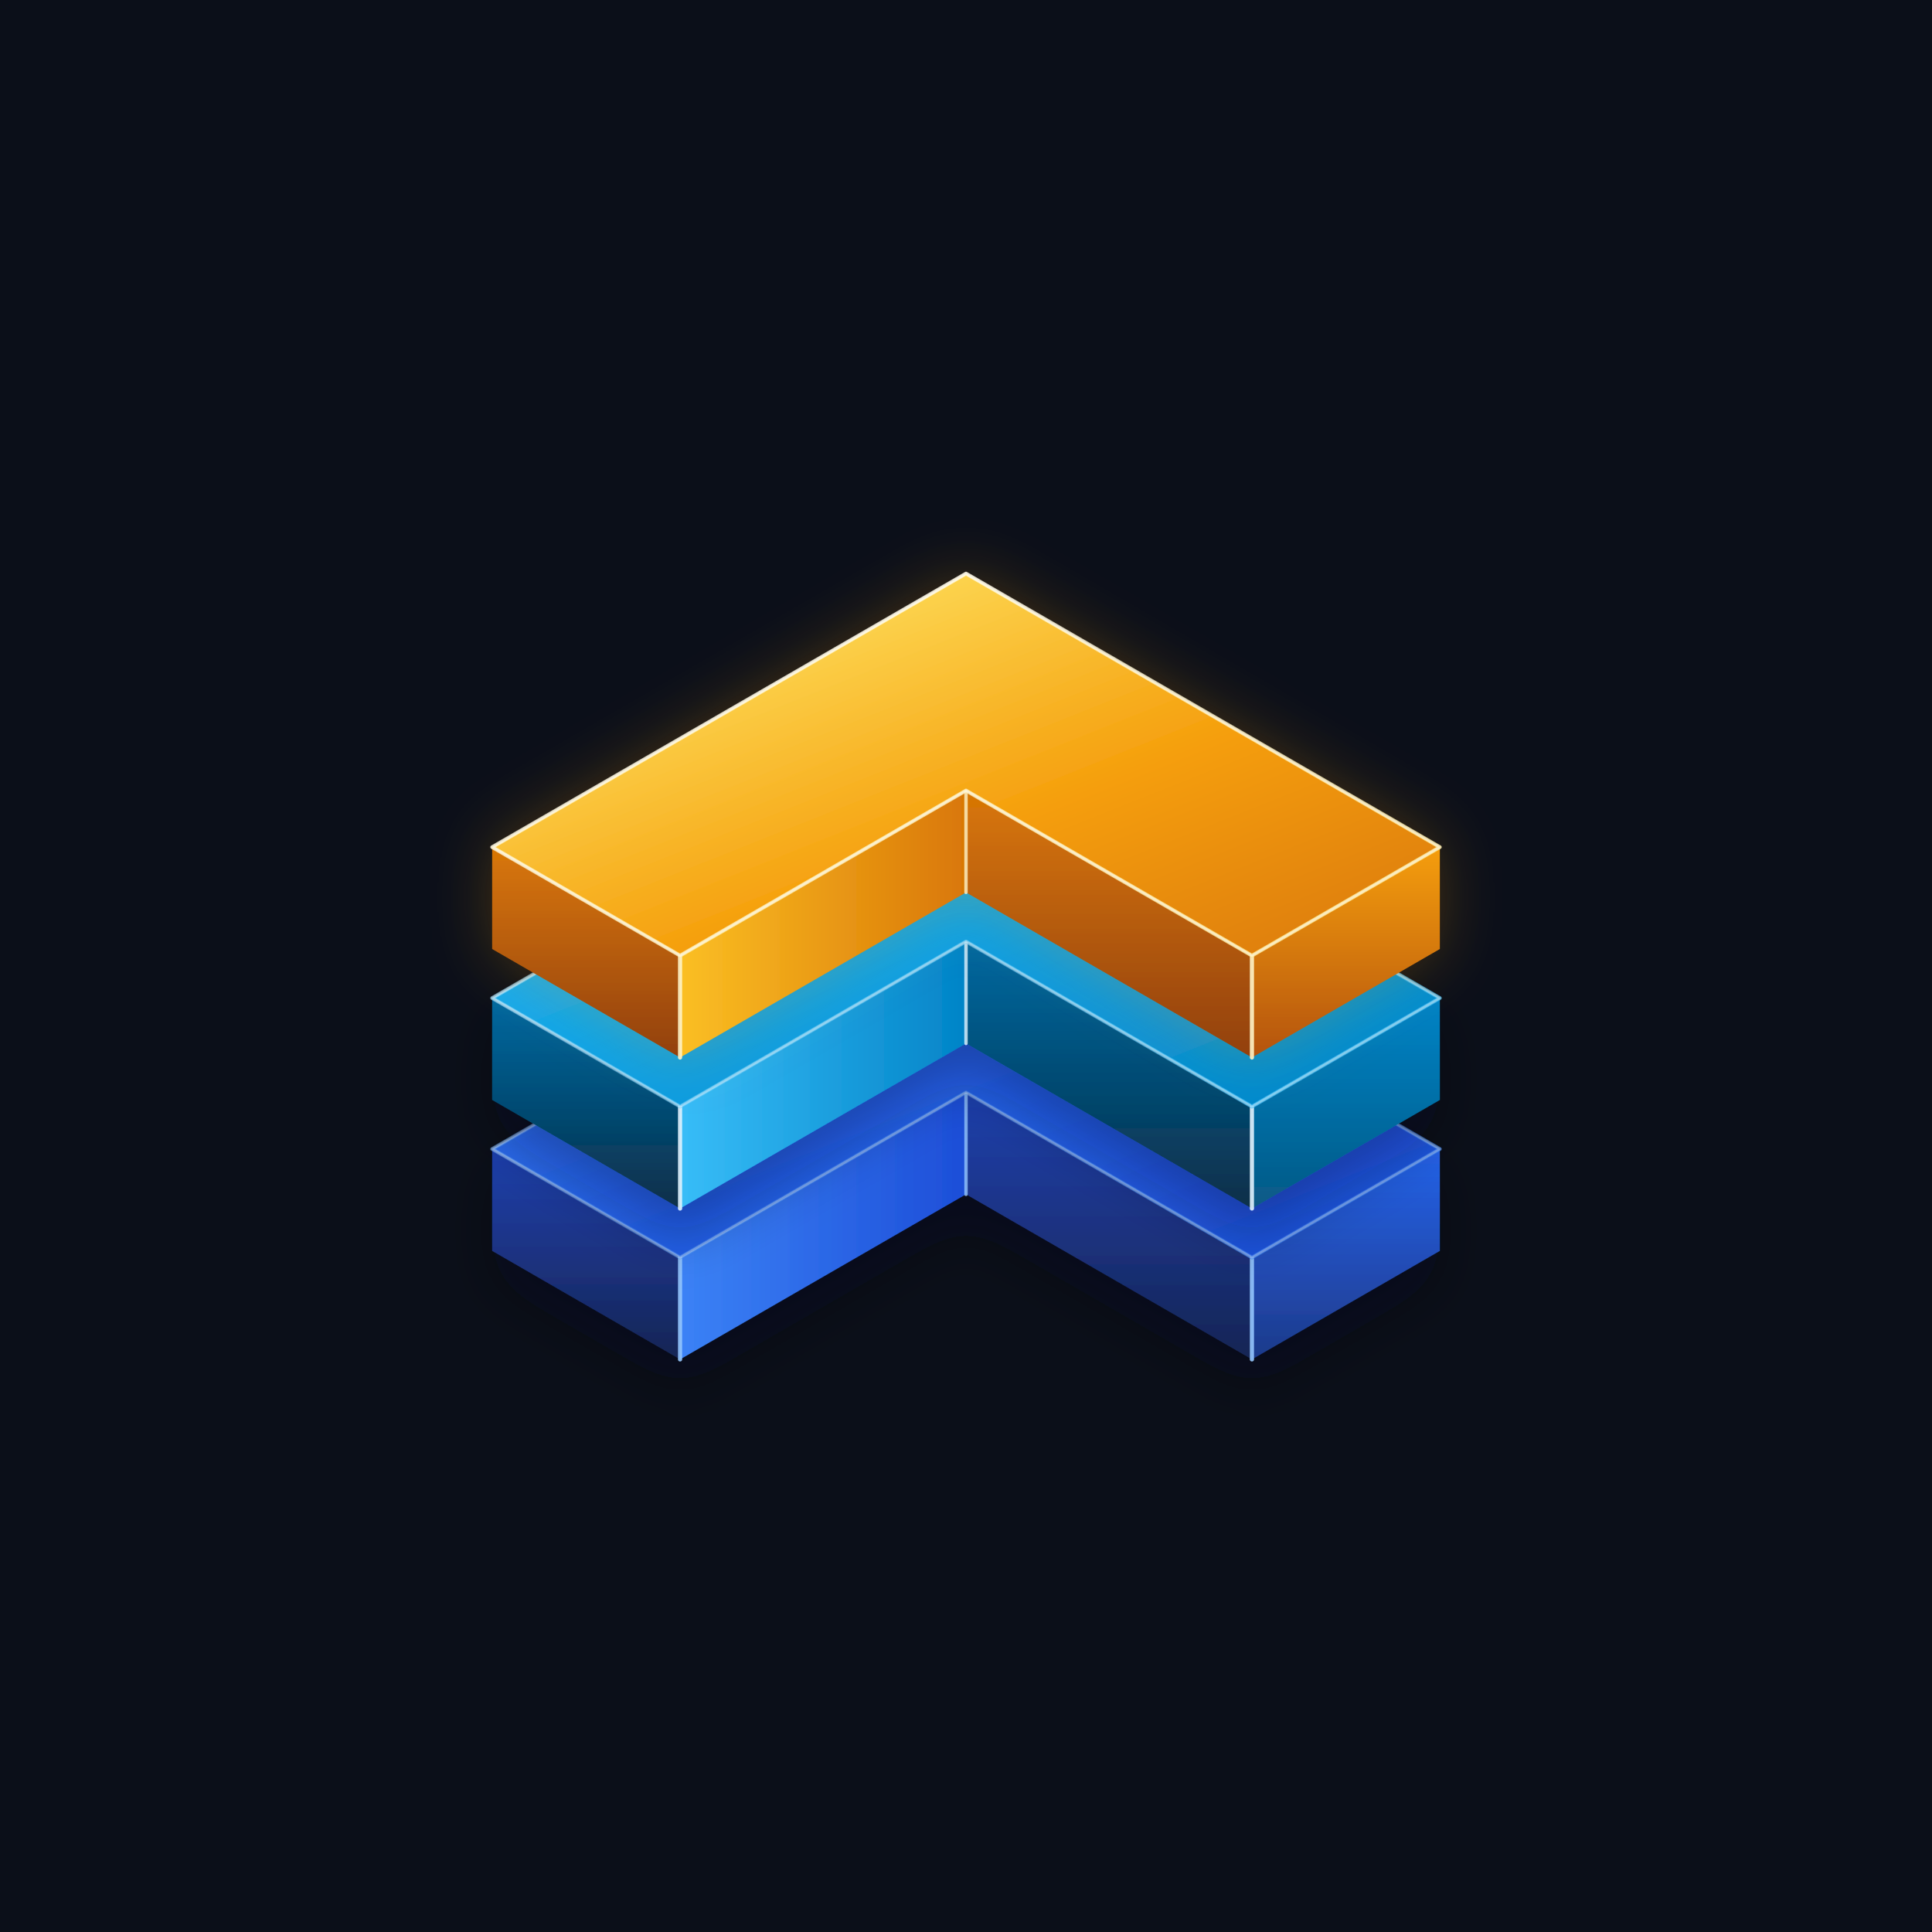
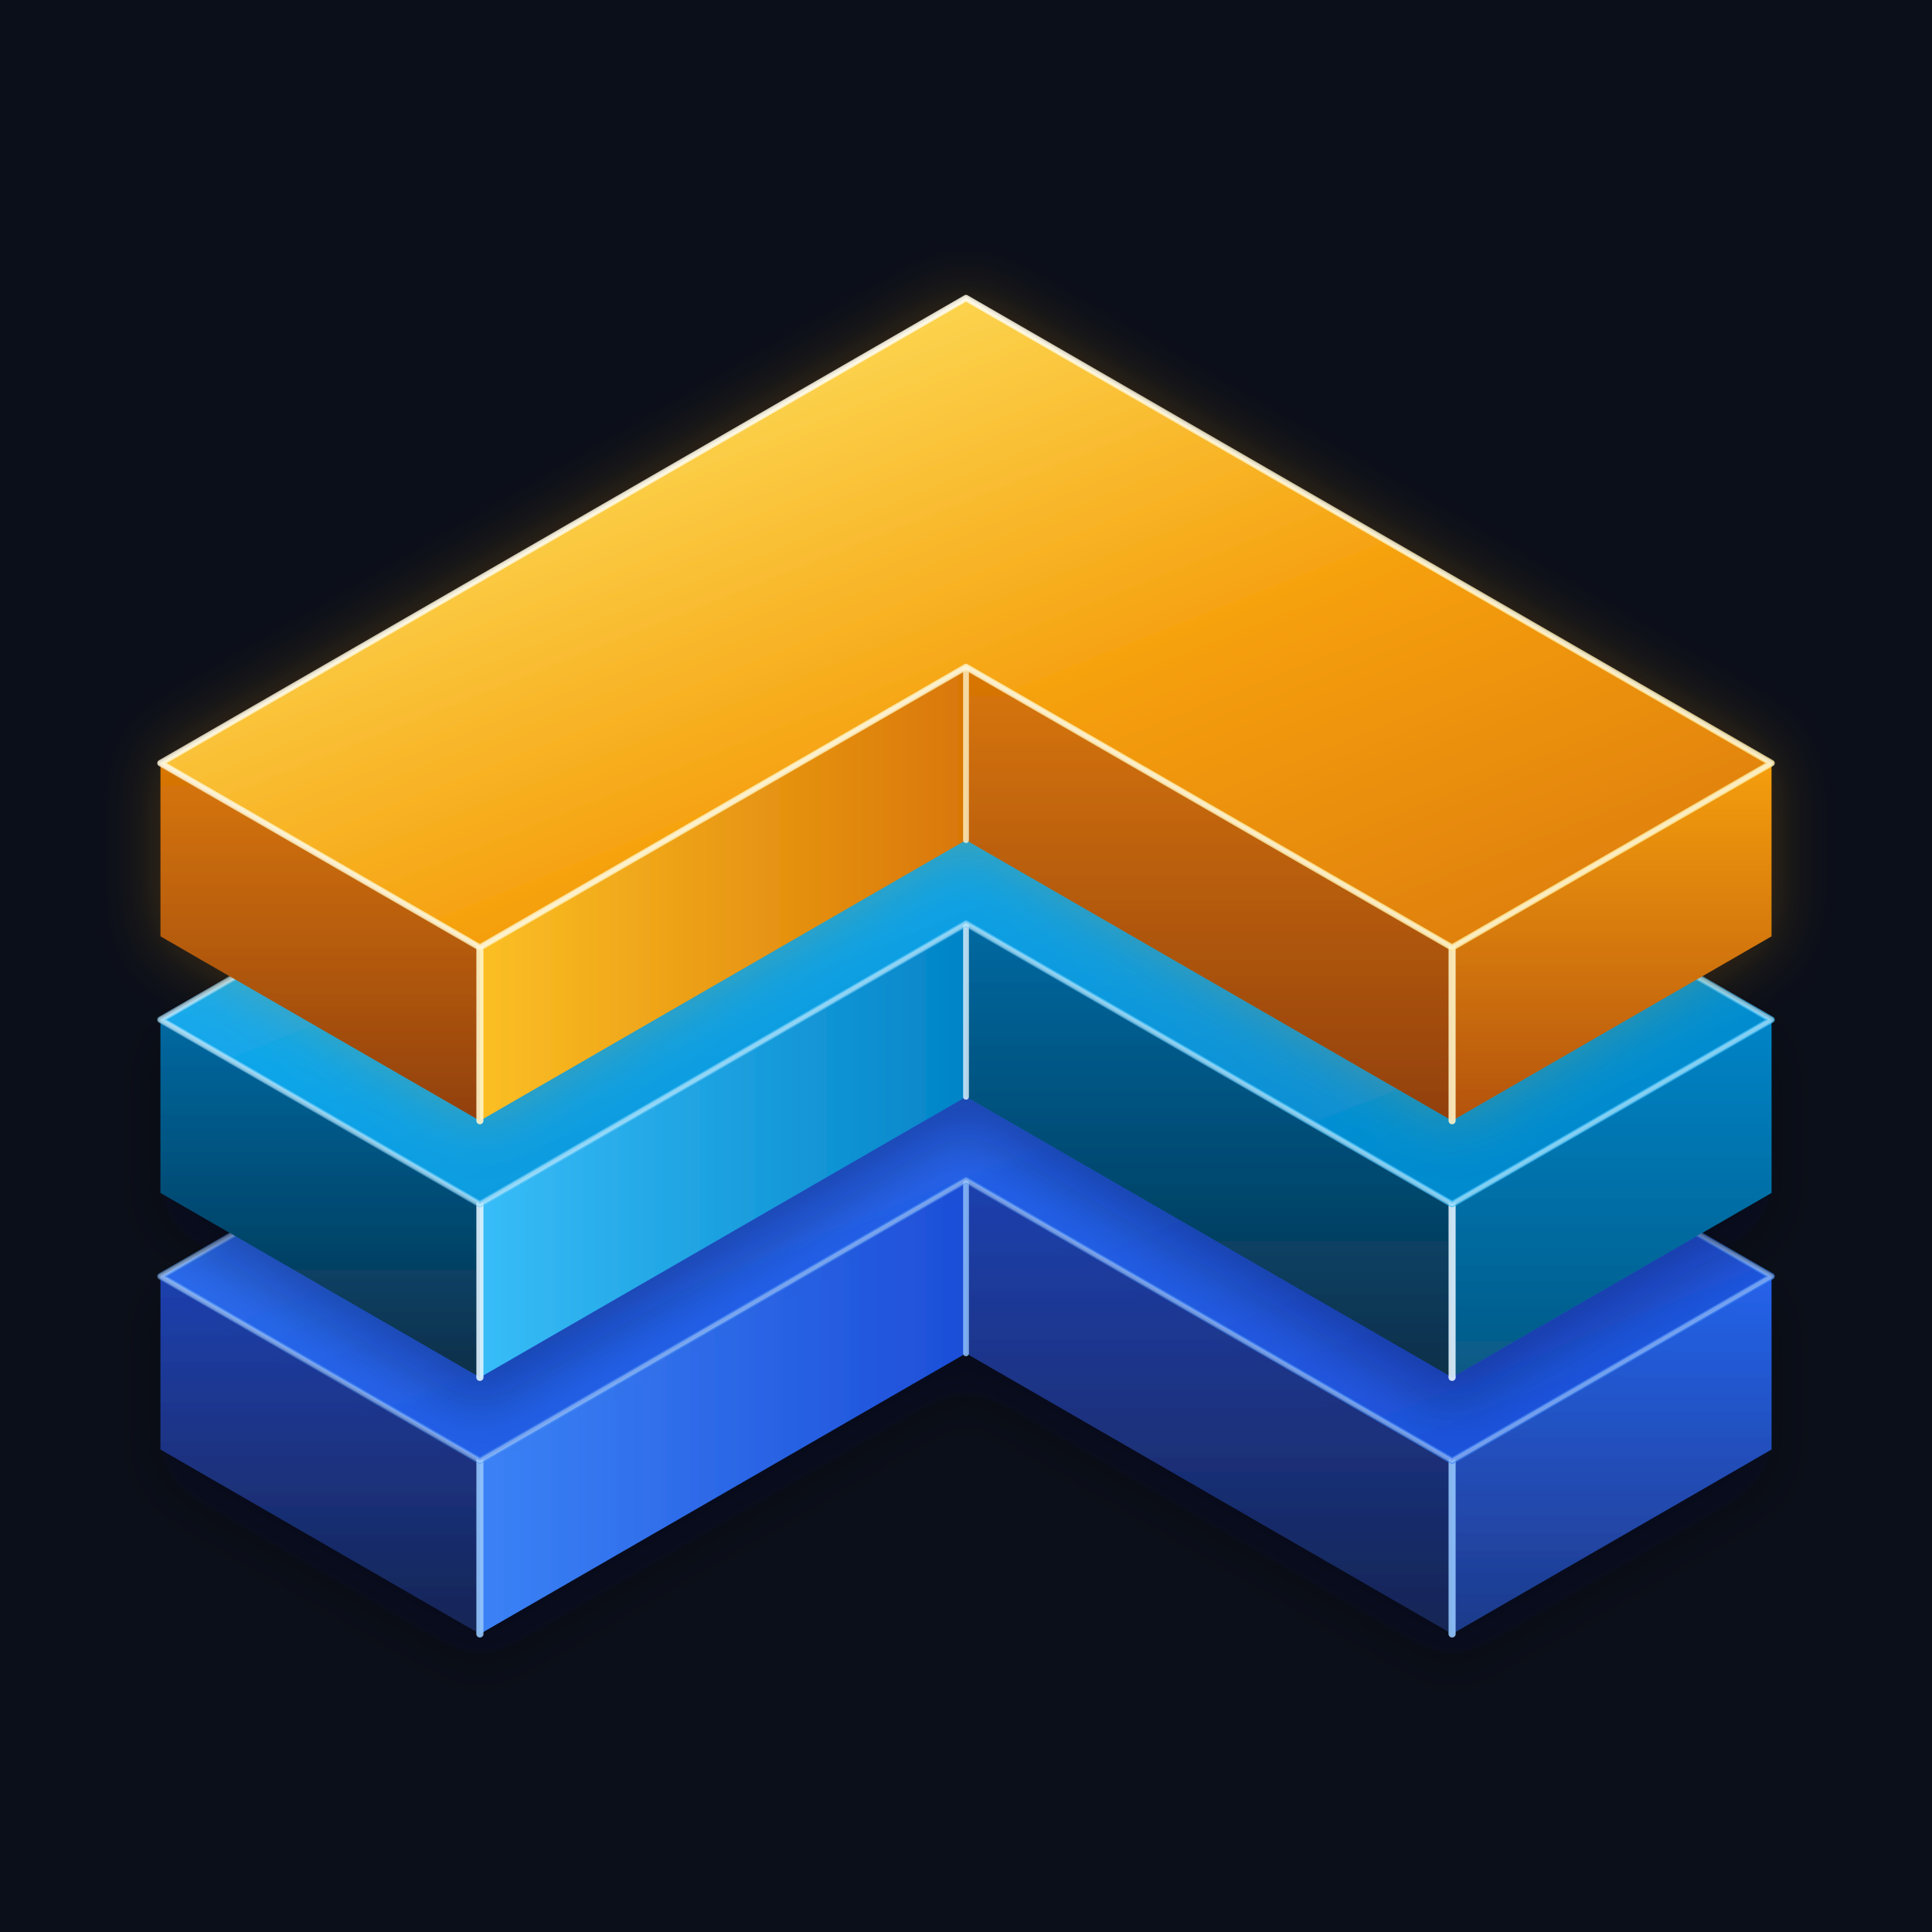
<svg xmlns="http://www.w3.org/2000/svg" viewBox="0 0 1024 1024" width="1024" height="1024">
  <defs>
    <filter id="softShadow" x="-20%" y="-20%" width="140%" height="140%">
      <feDropShadow dx="0" dy="16" stdDeviation="14" flood-color="#020617" flood-opacity="0.30" />
    </filter>
    <filter id="amberAura" x="-30%" y="-30%" width="160%" height="160%">
      <feDropShadow dx="0" dy="0" stdDeviation="16" flood-color="#F59E0B" flood-opacity="0.25" />
    </filter>
    <filter id="liveRedAura" x="-30%" y="-30%" width="160%" height="160%">
      <feDropShadow dx="0" dy="12" stdDeviation="16" flood-color="#DC2626" flood-opacity="0.35" />
    </filter>
    <linearGradient id="blueTop" x1="0%" y1="0%" x2="100%" y2="100%">
      <stop offset="0%" stop-color="#3B82F6" />
      <stop offset="50%" stop-color="#2563EB" />
      <stop offset="100%" stop-color="#1D4ED8" />
    </linearGradient>
    <linearGradient id="blueLeft" x1="0%" y1="0%" x2="0%" y2="100%">
      <stop offset="0%" stop-color="#1E40AF" />
      <stop offset="100%" stop-color="#172554" />
    </linearGradient>
    <linearGradient id="blueRight" x1="0%" y1="0%" x2="0%" y2="100%">
      <stop offset="0%" stop-color="#2563EB" />
      <stop offset="100%" stop-color="#1E3A8A" />
    </linearGradient>
    <linearGradient id="blueInner" x1="0%" y1="0%" x2="100%" y2="0%">
      <stop offset="0%" stop-color="#3B82F6" />
      <stop offset="100%" stop-color="#1D4ED8" />
    </linearGradient>
    <linearGradient id="blueRim" x1="0%" y1="0%" x2="100%" y2="100%">
      <stop offset="0%" stop-color="#93C5FD" stop-opacity="0.85" />
      <stop offset="50%" stop-color="#60A5FA" stop-opacity="0.45" />
      <stop offset="100%" stop-color="#3B82F6" stop-opacity="0.75" />
    </linearGradient>
    <linearGradient id="cyanTop" x1="0%" y1="0%" x2="100%" y2="100%">
      <stop offset="0%" stop-color="#38BDF8" />
      <stop offset="45%" stop-color="#0EA5E9" />
      <stop offset="100%" stop-color="#0284C7" />
    </linearGradient>
    <linearGradient id="cyanLeft" x1="0%" y1="0%" x2="0%" y2="100%">
      <stop offset="0%" stop-color="#0369A1" />
      <stop offset="100%" stop-color="#082F49" />
    </linearGradient>
    <linearGradient id="cyanRight" x1="0%" y1="0%" x2="0%" y2="100%">
      <stop offset="0%" stop-color="#0284C7" />
      <stop offset="100%" stop-color="#075985" />
    </linearGradient>
    <linearGradient id="cyanInner" x1="0%" y1="0%" x2="100%" y2="0%">
      <stop offset="0%" stop-color="#38BDF8" />
      <stop offset="100%" stop-color="#0284C7" />
    </linearGradient>
    <linearGradient id="cyanRim" x1="0%" y1="0%" x2="100%" y2="100%">
      <stop offset="0%" stop-color="#E0F2FE" stop-opacity="0.9" />
      <stop offset="50%" stop-color="#7DD3FC" stop-opacity="0.55" />
      <stop offset="100%" stop-color="#38BDF8" stop-opacity="0.8" />
    </linearGradient>
    <linearGradient id="amberTop" x1="0%" y1="0%" x2="100%" y2="100%">
      <stop offset="0%" stop-color="#FEF3C7" />
      <stop offset="25%" stop-color="#FCD34D" />
      <stop offset="60%" stop-color="#F59E0B" />
      <stop offset="100%" stop-color="#D97706" />
    </linearGradient>
    <linearGradient id="amberLeft" x1="0%" y1="0%" x2="0%" y2="100%">
      <stop offset="0%" stop-color="#D97706" />
      <stop offset="100%" stop-color="#92400E" />
    </linearGradient>
    <linearGradient id="amberRight" x1="0%" y1="0%" x2="0%" y2="100%">
      <stop offset="0%" stop-color="#F59E0B" />
      <stop offset="100%" stop-color="#B45309" />
    </linearGradient>
    <linearGradient id="amberInner" x1="0%" y1="0%" x2="100%" y2="0%">
      <stop offset="0%" stop-color="#FBBF24" />
      <stop offset="100%" stop-color="#D97706" />
    </linearGradient>
    <linearGradient id="amberRim" x1="0%" y1="0%" x2="100%" y2="100%">
      <stop offset="0%" stop-color="#FFFFFF" stop-opacity="0.95" />
      <stop offset="40%" stop-color="#FEF3C7" stop-opacity="0.8" />
      <stop offset="100%" stop-color="#FDE68A" stop-opacity="0.85" />
    </linearGradient>
    <linearGradient id="queueTop" x1="0%" y1="0%" x2="100%" y2="100%">
      <stop offset="0%" stop-color="#FECACA" />
      <stop offset="20%" stop-color="#F87171" />
      <stop offset="60%" stop-color="#EF4444" />
      <stop offset="100%" stop-color="#B91C1C" />
    </linearGradient>
    <linearGradient id="queueLeft" x1="0%" y1="0%" x2="0%" y2="100%">
      <stop offset="0%" stop-color="#DC2626" />
      <stop offset="100%" stop-color="#7F1D1D" />
    </linearGradient>
    <linearGradient id="queueRight" x1="0%" y1="0%" x2="0%" y2="100%">
      <stop offset="0%" stop-color="#EF4444" />
      <stop offset="100%" stop-color="#991B1B" />
    </linearGradient>
    <linearGradient id="queueRim" x1="0%" y1="0%" x2="100%" y2="100%">
      <stop offset="0%" stop-color="#FFFFFF" stop-opacity="0.95" />
      <stop offset="40%" stop-color="#FEE2E2" stop-opacity="0.85" />
      <stop offset="100%" stop-color="#FECACA" stop-opacity="0.90" />
    </linearGradient>
  </defs>
  <rect width="1024" height="1024" fill="#0B0F19" />
  <g filter="url(#softShadow)" stroke-linejoin="round">
-     <path d="M 663.55 666.5 L 512.0 579.0 L 512.0 633.0 L 663.55 720.5 Z" fill="url(#blueLeft)" />
-     <path d="M 512.0 579.0 L 360.45 666.5 L 360.45 720.5 L 512.0 633.0 Z" fill="url(#blueInner)" />
-     <path d="M 260.85 609.0 L 360.45 666.5 L 360.45 720.5 L 260.85 663.0 Z" fill="url(#blueLeft)" />
-     <path d="M 763.15 609.0 L 663.55 666.5 L 663.55 720.5 L 763.15 663.0 Z" fill="url(#blueRight)" />
-     <line x1="360.45" y1="666.5" x2="360.45" y2="720.5" stroke="#93C5FD" stroke-width="2.2" stroke-linecap="round" opacity="0.90" />
-     <line x1="663.55" y1="666.5" x2="663.55" y2="720.5" stroke="#93C5FD" stroke-width="2.2" stroke-linecap="round" opacity="0.90" />
-     <line x1="512.0" y1="579.0" x2="512.0" y2="633.0" stroke="#93C5FD" stroke-width="1.8" stroke-linecap="round" opacity="0.80" />
-     <path d="M 512.0 464.0 L 763.15 609.0 L 663.55 666.5 L 512.0 579.0 L 360.45 666.5 L 260.85 609.0 Z" fill="url(#blueTop)" stroke="url(#blueRim)" stroke-width="2.0" />
-     <path d="M 512.0 464.0 L 763.15 609.0 L 663.55 666.5 L 512.0 579.0 L 360.45 666.5 L 260.85 609.0 Z" fill="none" stroke="#FFFFFF" stroke-width="1.2" opacity="0.3" />
+     <path d="M 769.64 774.22 L 512.0 625.48 L 512.0 717.27 L 769.64 866.02 Z" fill="url(#blueLeft)" />
+     <path d="M 512.0 625.48 L 254.36 774.22 L 254.36 866.02 L 512.0 717.27 Z" fill="url(#blueInner)" />
+     <path d="M 85.05 676.48 L 254.36 774.22 L 254.36 866.02 L 85.05 768.27 Z" fill="url(#blueLeft)" />
+     <path d="M 938.95 676.48 L 769.64 774.22 L 769.64 866.02 L 938.95 768.27 Z" fill="url(#blueRight)" />
+     <line x1="254.36" y1="774.22" x2="254.36" y2="866.02" stroke="#93C5FD" stroke-width="3.74" stroke-linecap="round" opacity="0.90" />
+     <line x1="769.64" y1="774.22" x2="769.64" y2="866.02" stroke="#93C5FD" stroke-width="3.74" stroke-linecap="round" opacity="0.90" />
+     <line x1="512.0" y1="625.48" x2="512.0" y2="717.27" stroke="#93C5FD" stroke-width="3.06" stroke-linecap="round" opacity="0.80" />
+     <path d="M 512.0 429.98 L 938.95 676.48 L 769.64 774.22 L 512.0 625.48 L 254.36 774.22 L 85.05 676.48 Z" fill="url(#blueTop)" stroke="url(#blueRim)" stroke-width="3.4" />
+     <path d="M 512.0 429.98 L 938.95 676.48 L 769.64 774.22 L 512.0 625.48 L 254.36 774.22 L 85.05 676.48 Z" fill="none" stroke="#FFFFFF" stroke-width="2.04" opacity="0.3" />
  </g>
  <g filter="url(#softShadow)" stroke-linejoin="round">
-     <path d="M 663.55 586.5 L 512.0 499.0 L 512.0 553.0 L 663.55 640.5 Z" fill="url(#cyanLeft)" />
-     <path d="M 512.0 499.0 L 360.45 586.5 L 360.45 640.5 L 512.0 553.0 Z" fill="url(#cyanInner)" />
-     <path d="M 260.85 529.0 L 360.45 586.5 L 360.45 640.5 L 260.85 583.0 Z" fill="url(#cyanLeft)" />
-     <path d="M 763.15 529.0 L 663.55 586.5 L 663.55 640.5 L 763.15 583.0 Z" fill="url(#cyanRight)" />
-     <line x1="360.45" y1="586.5" x2="360.45" y2="640.5" stroke="#E0F2FE" stroke-width="2.2" stroke-linecap="round" opacity="0.90" />
-     <line x1="663.55" y1="586.5" x2="663.55" y2="640.5" stroke="#E0F2FE" stroke-width="2.2" stroke-linecap="round" opacity="0.90" />
-     <line x1="512.0" y1="499.0" x2="512.0" y2="553.0" stroke="#E0F2FE" stroke-width="1.8" stroke-linecap="round" opacity="0.80" />
-     <path d="M 512.0 384.0 L 763.15 529.0 L 663.55 586.5 L 512.0 499.0 L 360.45 586.5 L 260.85 529.0 Z" fill="url(#cyanTop)" stroke="url(#cyanRim)" stroke-width="2.0" />
-     <path d="M 512.0 384.0 L 763.15 529.0 L 663.55 586.5 L 512.0 499.0 L 360.45 586.5 L 260.85 529.0 Z" fill="none" stroke="#FFFFFF" stroke-width="1.2" opacity="0.38" />
+     <path d="M 769.64 638.22 L 512.0 489.48 L 512.0 581.27 L 769.64 730.02 Z" fill="url(#cyanLeft)" />
+     <path d="M 512.0 489.48 L 254.36 638.22 L 254.36 730.02 L 512.0 581.27 Z" fill="url(#cyanInner)" />
+     <path d="M 85.05 540.48 L 254.36 638.22 L 254.36 730.02 L 85.05 632.27 Z" fill="url(#cyanLeft)" />
+     <path d="M 938.95 540.48 L 769.64 638.22 L 769.64 730.02 L 938.95 632.27 Z" fill="url(#cyanRight)" />
+     <line x1="254.36" y1="638.22" x2="254.36" y2="730.02" stroke="#E0F2FE" stroke-width="3.74" stroke-linecap="round" opacity="0.90" />
+     <line x1="769.64" y1="638.22" x2="769.64" y2="730.02" stroke="#E0F2FE" stroke-width="3.74" stroke-linecap="round" opacity="0.90" />
+     <line x1="512.0" y1="489.48" x2="512.0" y2="581.27" stroke="#E0F2FE" stroke-width="3.06" stroke-linecap="round" opacity="0.80" />
+     <path d="M 512.0 293.98 L 938.95 540.48 L 769.64 638.22 L 512.0 489.48 L 254.36 638.22 L 85.05 540.48 Z" fill="url(#cyanTop)" stroke="url(#cyanRim)" stroke-width="3.4" />
+     <path d="M 512.0 293.98 L 938.95 540.48 L 769.64 638.22 L 512.0 489.48 L 254.36 638.22 L 85.05 540.48 Z" fill="none" stroke="#FFFFFF" stroke-width="2.04" opacity="0.38" />
  </g>
  <g filter="url(#amberAura)" stroke-linejoin="round">
-     <path d="M 663.55 506.5 L 512.0 419.0 L 512.0 473.0 L 663.55 560.5 Z" fill="url(#amberLeft)" />
-     <path d="M 512.0 419.0 L 360.45 506.5 L 360.45 560.5 L 512.0 473.0 Z" fill="url(#amberInner)" />
-     <path d="M 260.85 449.0 L 360.45 506.5 L 360.45 560.5 L 260.85 503.0 Z" fill="url(#amberLeft)" />
-     <path d="M 763.15 449.0 L 663.55 506.5 L 663.55 560.5 L 763.15 503.0 Z" fill="url(#amberRight)" />
-     <line x1="360.45" y1="506.5" x2="360.45" y2="560.5" stroke="#FEF3C7" stroke-width="2.2" stroke-linecap="round" opacity="0.90" />
-     <line x1="663.55" y1="506.5" x2="663.55" y2="560.5" stroke="#FEF3C7" stroke-width="2.2" stroke-linecap="round" opacity="0.90" />
-     <line x1="512.0" y1="419.0" x2="512.0" y2="473.0" stroke="#FEF3C7" stroke-width="1.8" stroke-linecap="round" opacity="0.80" />
-     <path d="M 512.0 304.0 L 763.15 449.0 L 663.55 506.5 L 512.0 419.0 L 360.45 506.5 L 260.85 449.0 Z" fill="url(#amberTop)" stroke="url(#amberRim)" stroke-width="2.0" />
-     <path d="M 512.0 304.0 L 763.15 449.0 L 663.55 506.5 L 512.0 419.0 L 360.45 506.5 L 260.85 449.0 Z" fill="none" stroke="#FFFFFF" stroke-width="1.2" opacity="0.5" />
+     <path d="M 769.64 502.22 L 512.0 353.48 L 512.0 445.28 L 769.64 594.02 Z" fill="url(#amberLeft)" />
+     <path d="M 512.0 353.48 L 254.36 502.22 L 254.36 594.02 L 512.0 445.28 Z" fill="url(#amberInner)" />
+     <path d="M 85.05 404.48 L 254.36 502.22 L 254.36 594.02 L 85.05 496.28 Z" fill="url(#amberLeft)" />
+     <path d="M 938.95 404.48 L 769.64 502.22 L 769.64 594.02 L 938.95 496.28 Z" fill="url(#amberRight)" />
+     <line x1="254.36" y1="502.22" x2="254.36" y2="594.02" stroke="#FEF3C7" stroke-width="3.74" stroke-linecap="round" opacity="0.90" />
+     <line x1="769.64" y1="502.22" x2="769.64" y2="594.02" stroke="#FEF3C7" stroke-width="3.74" stroke-linecap="round" opacity="0.90" />
+     <line x1="512.0" y1="353.48" x2="512.0" y2="445.28" stroke="#FEF3C7" stroke-width="3.06" stroke-linecap="round" opacity="0.80" />
+     <path d="M 512.0 157.98 L 938.95 404.48 L 769.64 502.22 L 512.0 353.48 L 254.36 502.22 L 85.05 404.48 Z" fill="url(#amberTop)" stroke="url(#amberRim)" stroke-width="3.4" />
+     <path d="M 512.0 157.98 L 938.95 404.48 L 769.64 502.22 L 512.0 353.48 L 254.36 502.22 L 85.05 404.48 Z" fill="none" stroke="#FFFFFF" stroke-width="2.04" opacity="0.5" />
  </g>
</svg>
